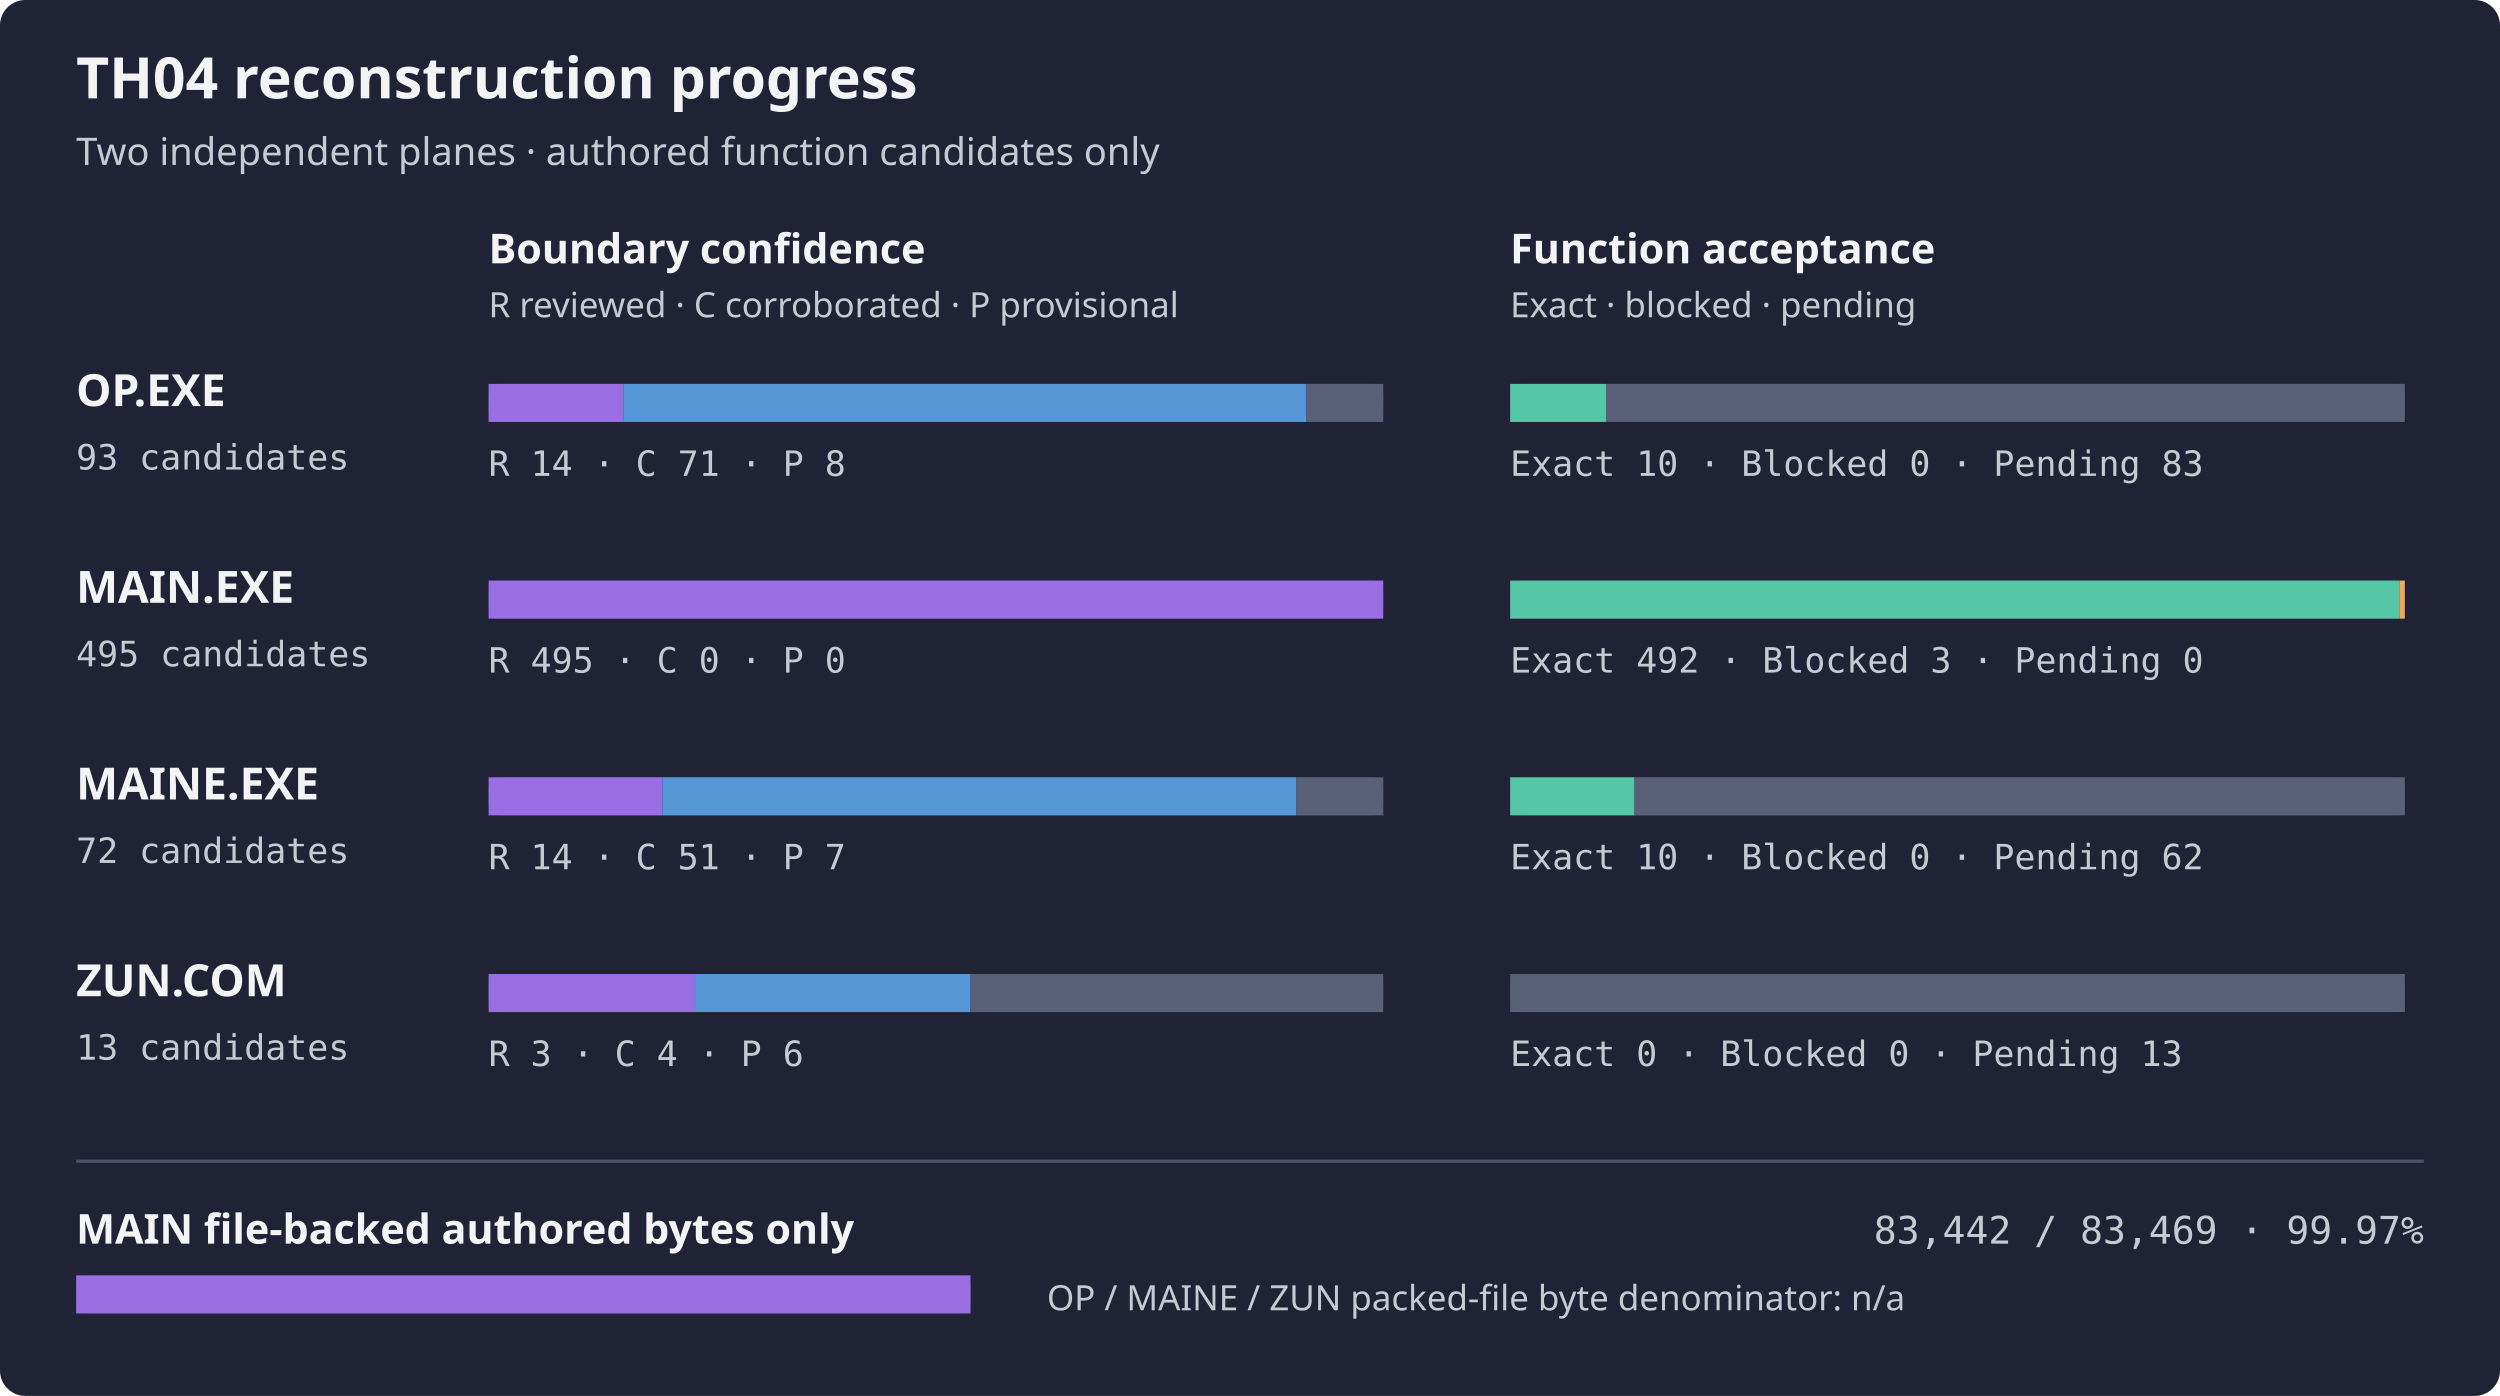
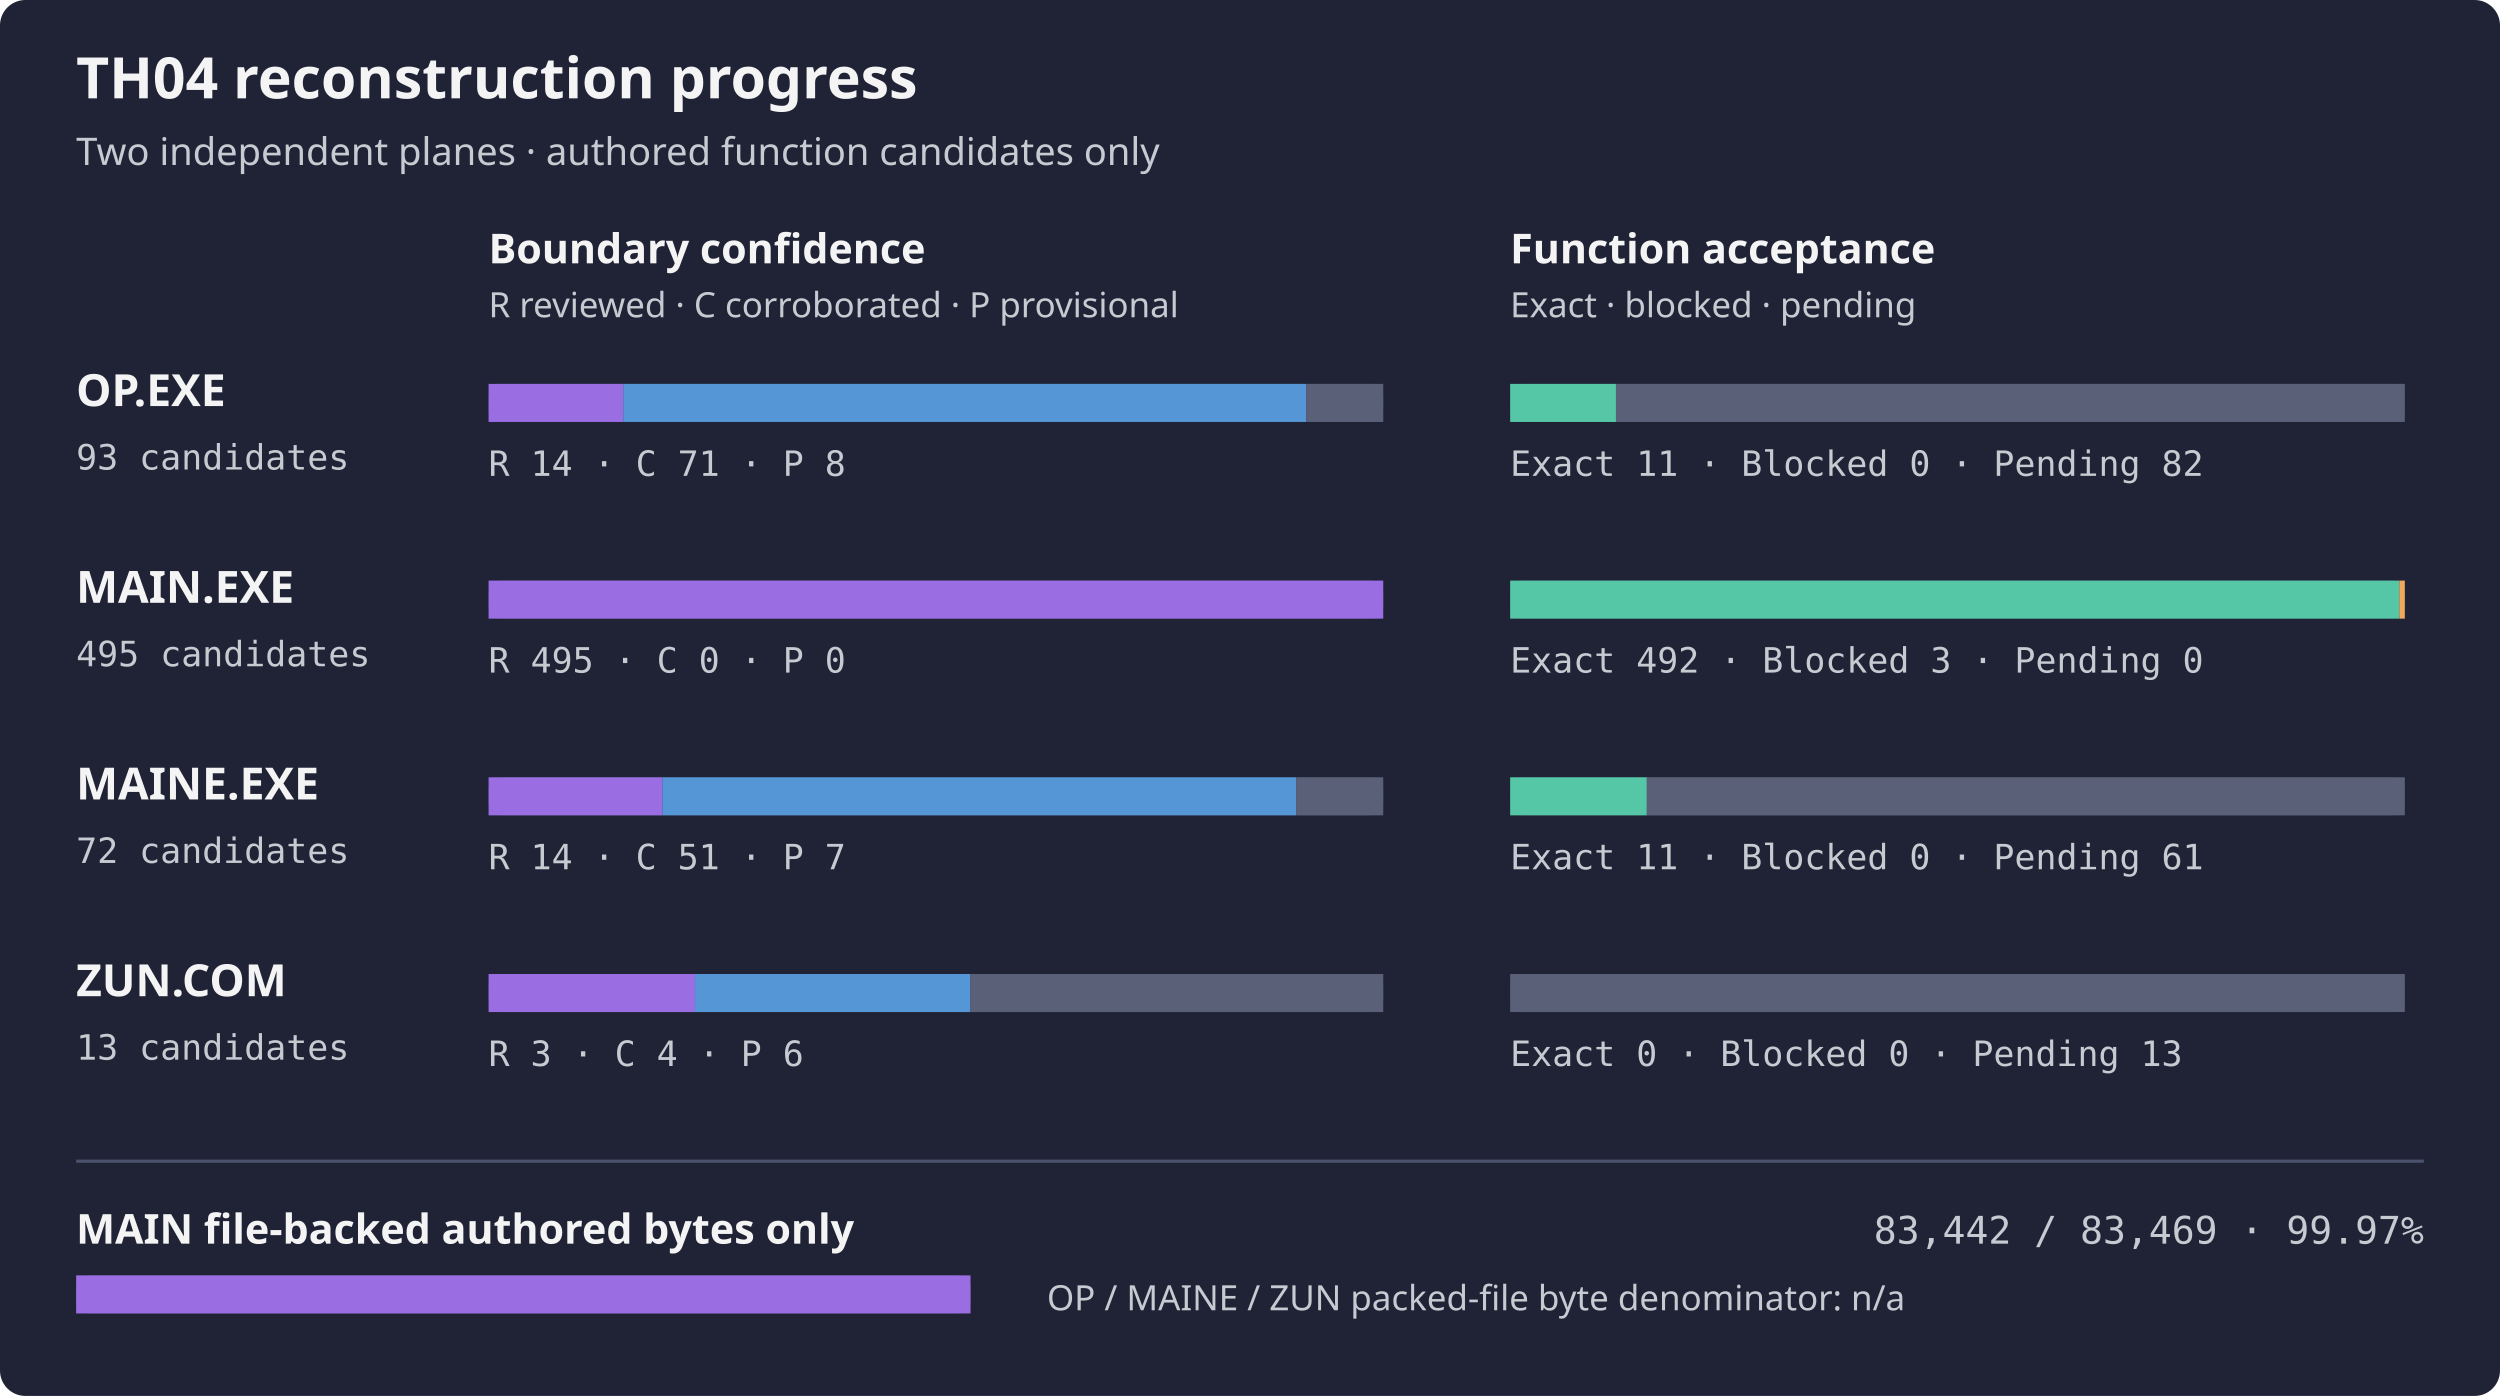
<svg xmlns="http://www.w3.org/2000/svg" width="788" height="440" role="img" aria-label="TH04 per-artifact reconstruction progress">
  <rect width="788" height="440" rx="8" fill="#1f2335" />
  <text x="24" y="31" fill="#f4f4f5" font-family="sans-serif" font-size="18" font-weight="600">TH04 reconstruction progress</text>
  <text x="24" y="52" fill="#c8cad2" font-family="sans-serif" font-size="12">Two independent planes · authored function candidates only</text>
  <text x="154" y="83" fill="#f4f4f5" font-family="sans-serif" font-size="13" font-weight="600">Boundary confidence</text>
  <text x="476" y="83" fill="#f4f4f5" font-family="sans-serif" font-size="13" font-weight="600">Function acceptance</text>
  <text x="154" y="100" fill="#c8cad2" font-family="sans-serif" font-size="11">R reviewed · C corroborated · P provisional</text>
  <text x="476" y="100" fill="#c8cad2" font-family="sans-serif" font-size="11">Exact · blocked · pending</text>
  <text x="24" y="128" fill="#f4f4f5" font-family="sans-serif" font-size="14" font-weight="600">OP.EXE</text>
  <text x="24" y="148" fill="#c8cad2" font-family="monospace" font-size="11">93 candidates</text>
  <rect x="154" y="121" width="282" height="12" rx="4" fill="#353b52" />
  <rect x="154.00" y="121" width="42.45" height="12" fill="#9b6de3" />
  <rect x="196.45" y="121" width="215.29" height="12" fill="#5496d6" />
  <rect x="411.74" y="121" width="24.26" height="12" fill="#596078" />
  <rect x="476" y="121" width="282" height="12" rx="4" fill="#353b52" />
-   <rect x="476.00" y="121" width="30.32" height="12" fill="#55c7a6" />
-   <rect x="506.32" y="121" width="251.68" height="12" fill="#596078" />
+   <rect x="476.00" y="121" width="33.35" height="12" fill="#55c7a6" />
+   <rect x="509.35" y="121" width="248.65" height="12" fill="#596078" />
  <text x="154" y="150" fill="#c8cad2" font-family="monospace" font-size="11">R 14 · C 71 · P 8</text>
-   <text x="476" y="150" fill="#c8cad2" font-family="monospace" font-size="11">Exact 10 · Blocked 0 · Pending 83</text>
+   <text x="476" y="150" fill="#c8cad2" font-family="monospace" font-size="11">Exact 11 · Blocked 0 · Pending 82</text>
  <text x="24" y="190" fill="#f4f4f5" font-family="sans-serif" font-size="14" font-weight="600">MAIN.EXE</text>
  <text x="24" y="210" fill="#c8cad2" font-family="monospace" font-size="11">495 candidates</text>
  <rect x="154" y="183" width="282" height="12" rx="4" fill="#353b52" />
  <rect x="154.00" y="183" width="282.00" height="12" fill="#9b6de3" />
  <rect x="476" y="183" width="282" height="12" rx="4" fill="#353b52" />
  <rect x="476.00" y="183" width="280.29" height="12" fill="#55c7a6" />
  <rect x="756.29" y="183" width="1.71" height="12" fill="#f0a95c" />
  <text x="154" y="212" fill="#c8cad2" font-family="monospace" font-size="11">R 495 · C 0 · P 0</text>
  <text x="476" y="212" fill="#c8cad2" font-family="monospace" font-size="11">Exact 492 · Blocked 3 · Pending 0</text>
  <text x="24" y="252" fill="#f4f4f5" font-family="sans-serif" font-size="14" font-weight="600">MAINE.EXE</text>
  <text x="24" y="272" fill="#c8cad2" font-family="monospace" font-size="11">72 candidates</text>
  <rect x="154" y="245" width="282" height="12" rx="4" fill="#353b52" />
  <rect x="154.00" y="245" width="54.83" height="12" fill="#9b6de3" />
  <rect x="208.83" y="245" width="199.75" height="12" fill="#5496d6" />
  <rect x="408.58" y="245" width="27.42" height="12" fill="#596078" />
  <rect x="476" y="245" width="282" height="12" rx="4" fill="#353b52" />
-   <rect x="476.00" y="245" width="39.17" height="12" fill="#55c7a6" />
-   <rect x="515.17" y="245" width="242.83" height="12" fill="#596078" />
+   <rect x="476.00" y="245" width="43.08" height="12" fill="#55c7a6" />
+   <rect x="519.08" y="245" width="238.92" height="12" fill="#596078" />
  <text x="154" y="274" fill="#c8cad2" font-family="monospace" font-size="11">R 14 · C 51 · P 7</text>
-   <text x="476" y="274" fill="#c8cad2" font-family="monospace" font-size="11">Exact 10 · Blocked 0 · Pending 62</text>
+   <text x="476" y="274" fill="#c8cad2" font-family="monospace" font-size="11">Exact 11 · Blocked 0 · Pending 61</text>
  <text x="24" y="314" fill="#f4f4f5" font-family="sans-serif" font-size="14" font-weight="600">ZUN.COM</text>
  <text x="24" y="334" fill="#c8cad2" font-family="monospace" font-size="11">13 candidates</text>
  <rect x="154" y="307" width="282" height="12" rx="4" fill="#353b52" />
  <rect x="154.00" y="307" width="65.08" height="12" fill="#9b6de3" />
  <rect x="219.08" y="307" width="86.77" height="12" fill="#5496d6" />
  <rect x="305.85" y="307" width="130.15" height="12" fill="#596078" />
  <rect x="476" y="307" width="282" height="12" rx="4" fill="#353b52" />
  <rect x="476.00" y="307" width="282.00" height="12" fill="#596078" />
  <text x="154" y="336" fill="#c8cad2" font-family="monospace" font-size="11">R 3 · C 4 · P 6</text>
  <text x="476" y="336" fill="#c8cad2" font-family="monospace" font-size="11">Exact 0 · Blocked 0 · Pending 13</text>
  <path d="M24 366 H764" stroke="#4b526d" />
  <text x="24" y="392" fill="#f4f4f5" font-family="sans-serif" font-size="13" font-weight="600">MAIN file-backed authored bytes only</text>
  <text x="764" y="392" fill="#c8cad2" text-anchor="end" font-family="monospace" font-size="12">83,442 / 83,469 · 99.97%</text>
  <rect x="24" y="402" width="282" height="12" rx="4" fill="#353b52" />
  <rect x="24" y="402" width="281.91" height="12" fill="#9b6de3" />
  <text x="330" y="413" fill="#c8cad2" font-family="sans-serif" font-size="11">OP / MAINE / ZUN packed-file byte denominator: n/a</text>
</svg>
